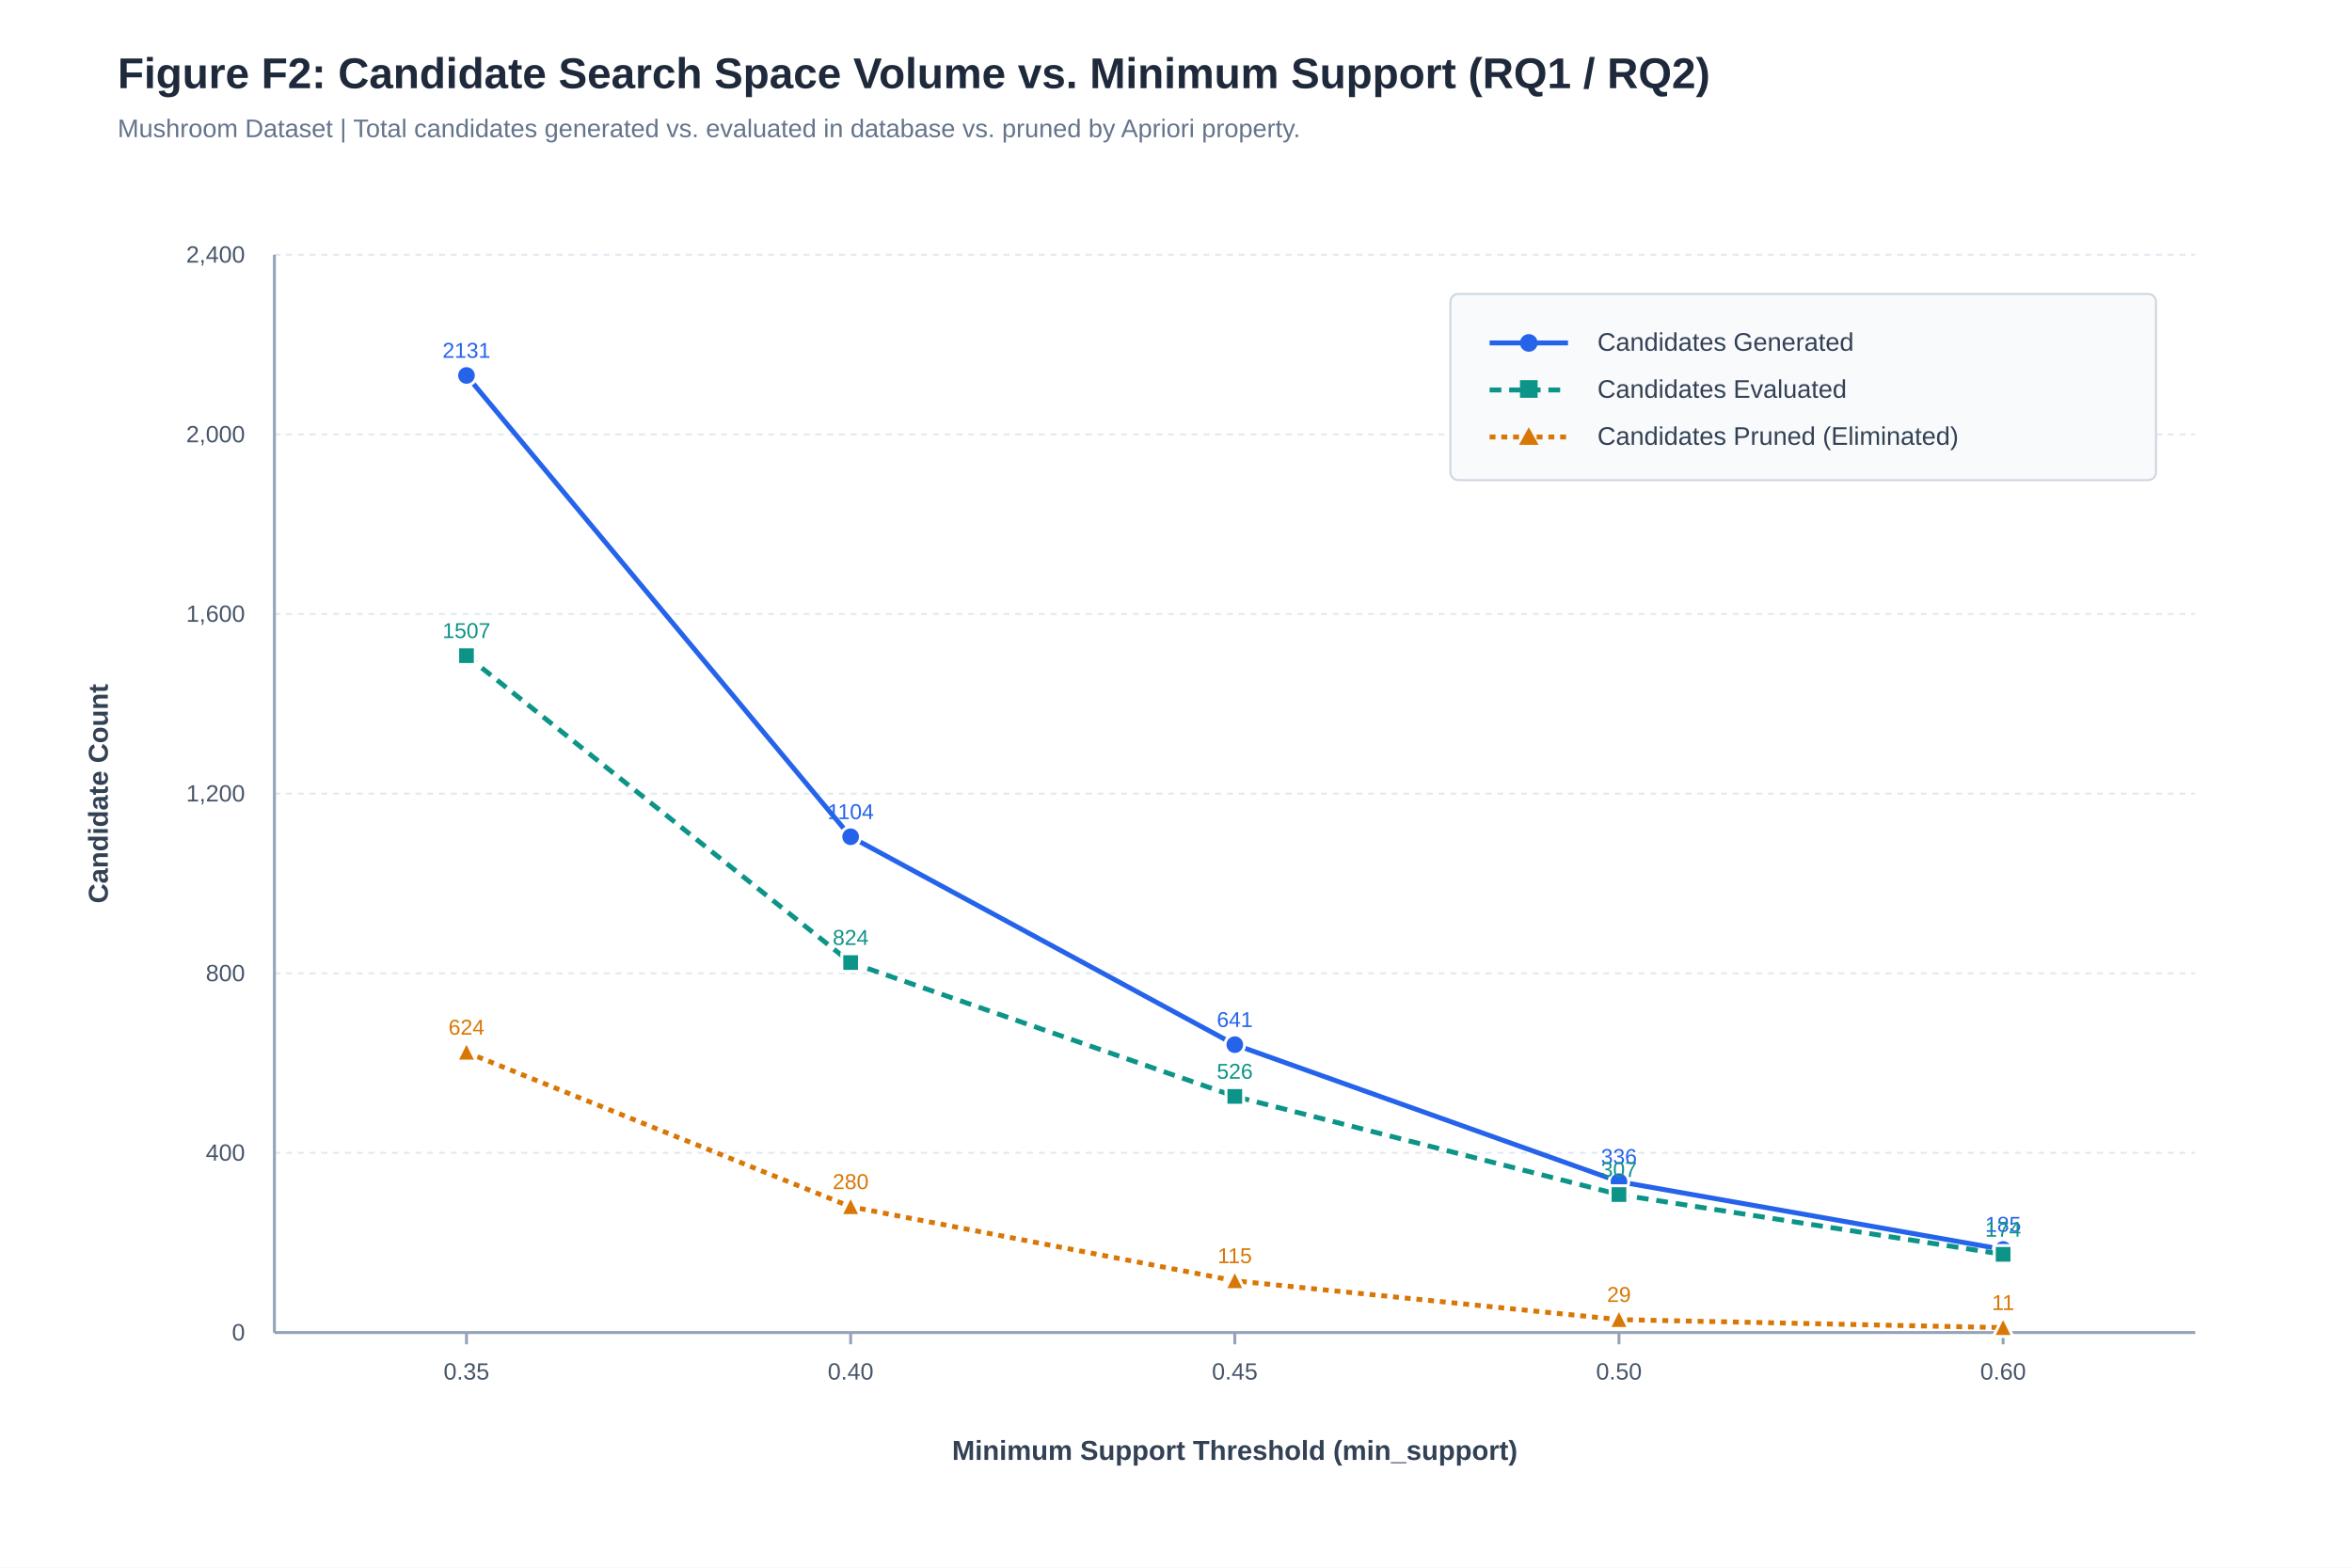
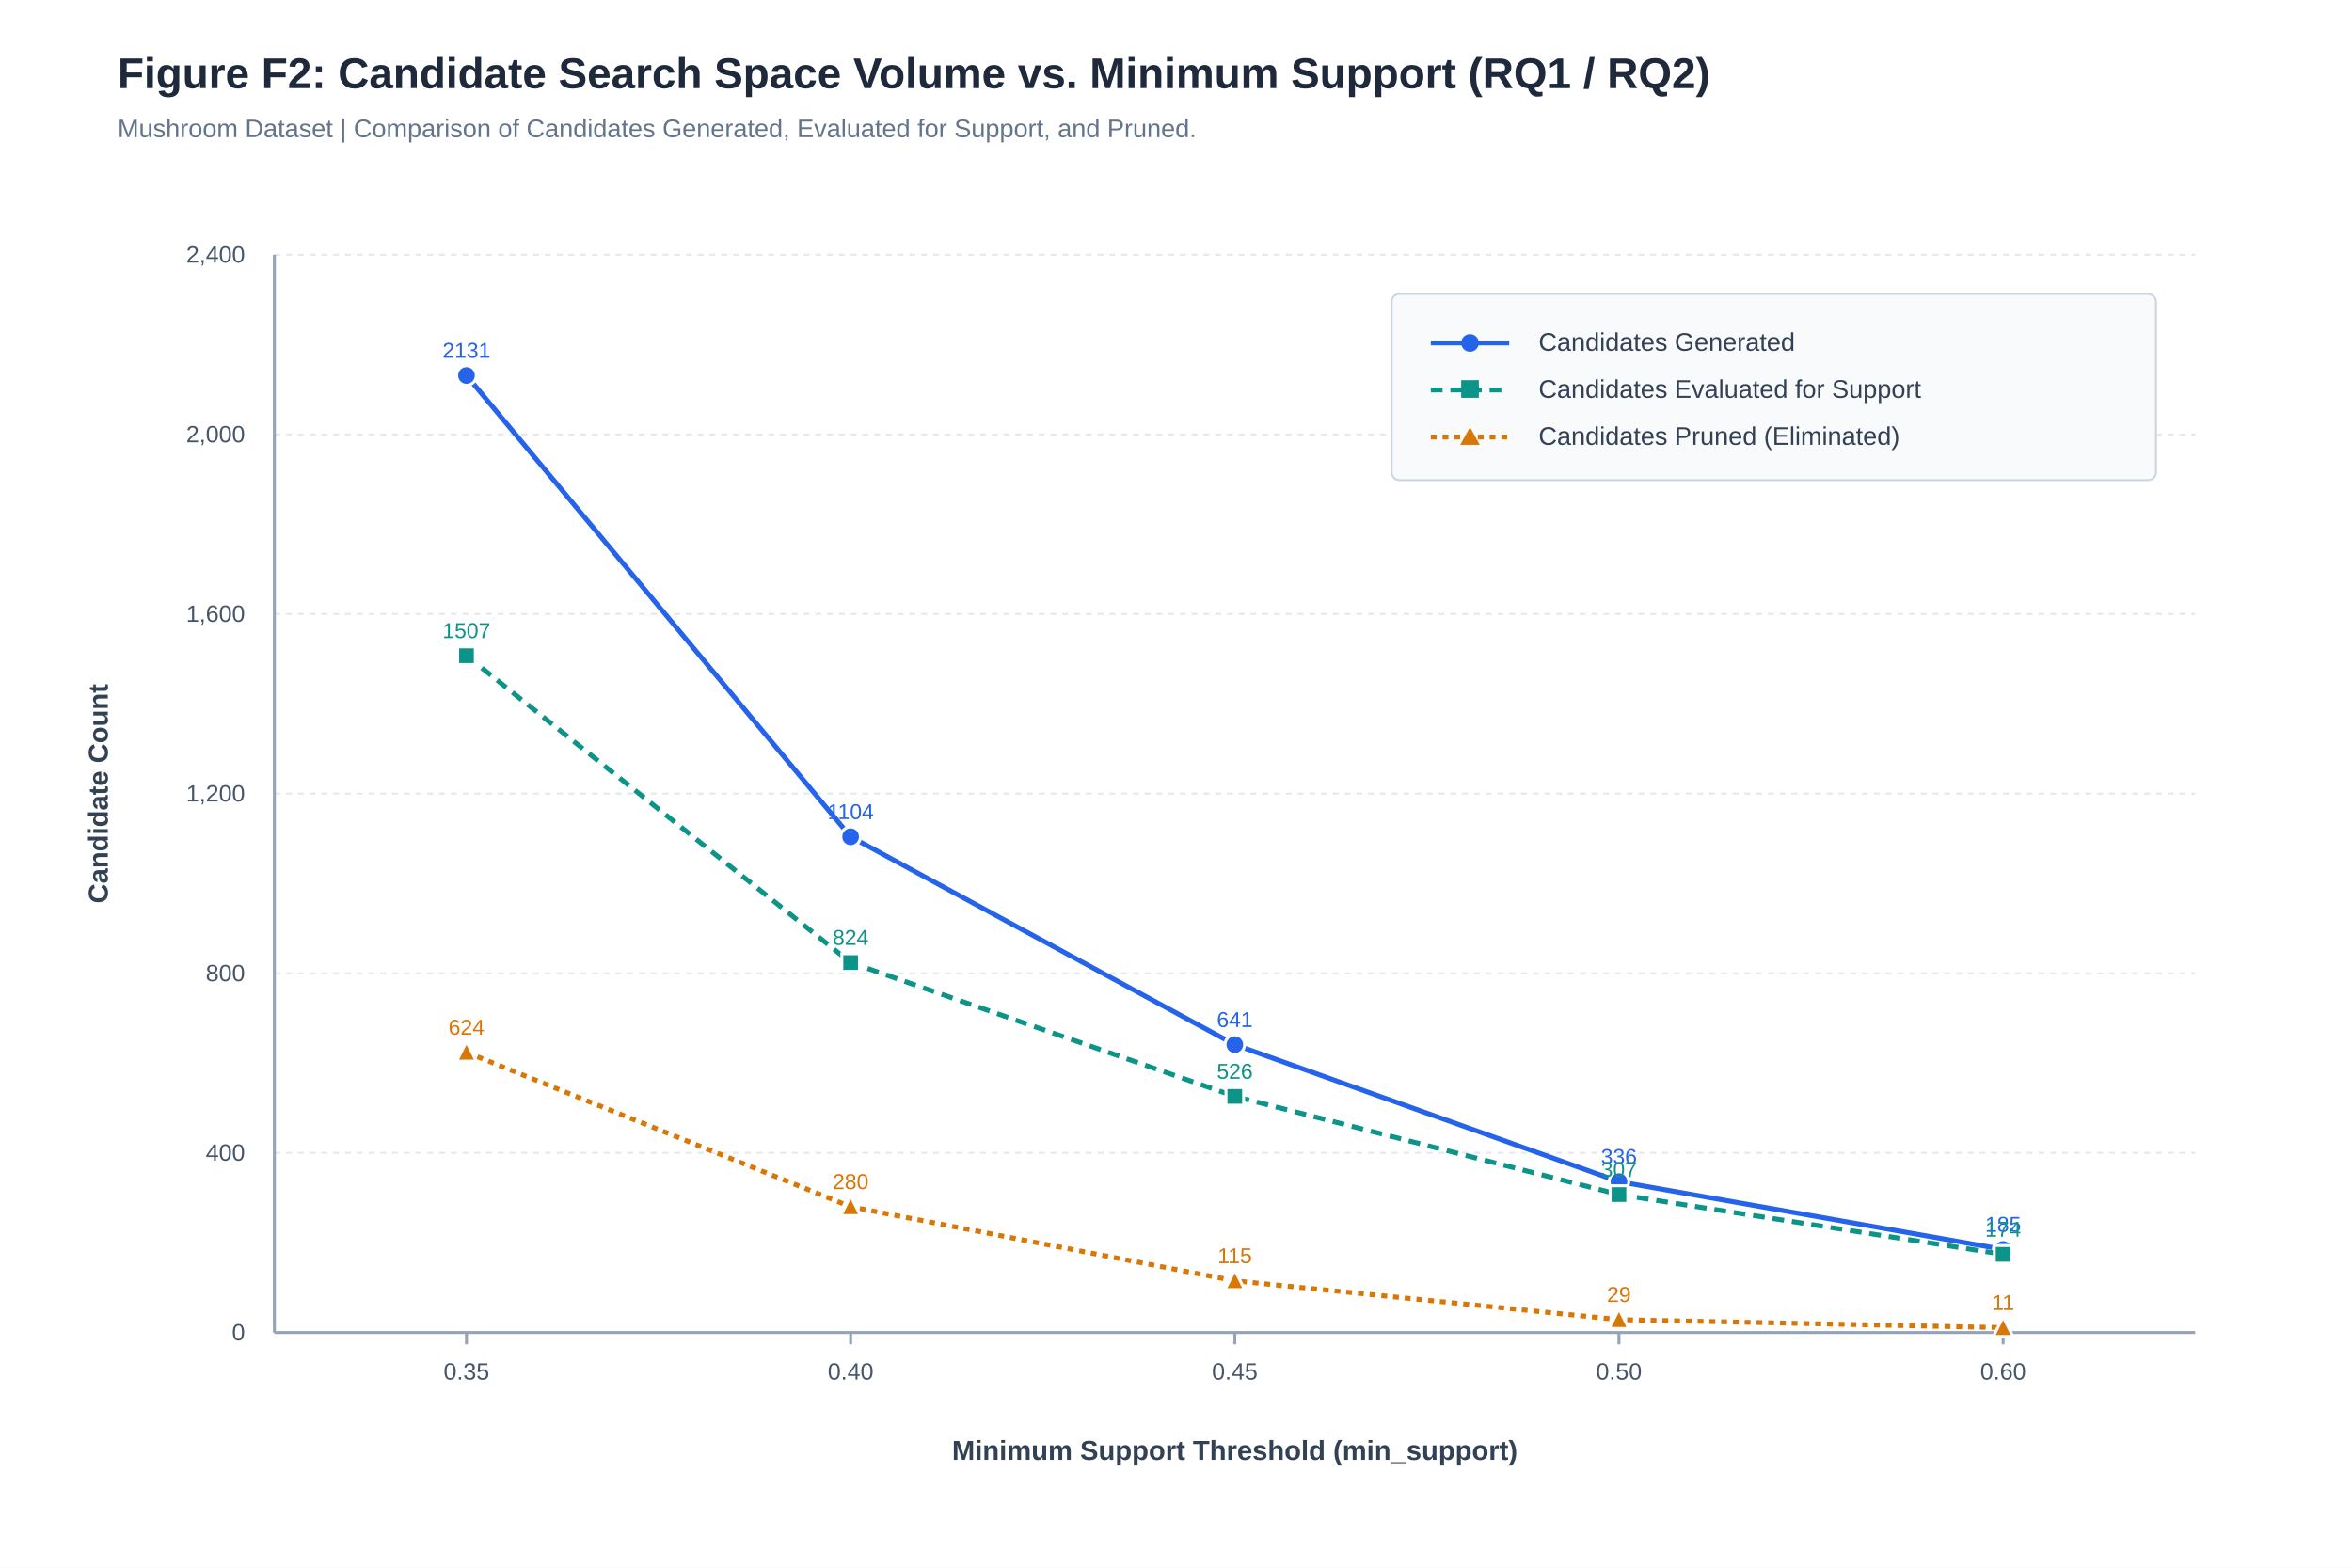
<svg xmlns="http://www.w3.org/2000/svg" viewBox="0 0 1200 800" width="1200" height="800">
  <style>
    text { font-family: Arial, Helvetica, sans-serif; }
    .title { font-size: 22px; font-weight: bold; fill: #1e293b; }
    .subtitle { font-size: 13px; fill: #64748b; }
    .axis-title { font-size: 14px; font-weight: bold; fill: #334155; }
    .axis-label { font-size: 12px; fill: #475569; }
    .legend-text { font-size: 13px; fill: #334155; }
    .grid-line { stroke: #e2e8f0; stroke-width: 1; stroke-dasharray: 3,3; }
    .axis-line { stroke: #94a3b8; stroke-width: 1.5; }
    .data-label { font-size: 11px; font-weight: 500; fill: #334155; }
  </style>
  <rect width="1200" height="800" fill="#ffffff" />
  <text x="60" y="45" class="title">Figure F2: Candidate Search Space Volume vs. Minimum Support (RQ1 / RQ2)</text>
-   <text x="60" y="70" class="subtitle">Mushroom Dataset | Total candidates generated vs. evaluated in database vs. pruned by Apriori property.</text>
+   <text x="60" y="70" class="subtitle">Mushroom Dataset | Comparison of Candidates Generated, Evaluated for Support, and Pruned.</text>
  <line x1="140" y1="680.0" x2="1120" y2="680.0" class="grid-line" />
  <text x="125" y="684.0" text-anchor="end" class="axis-label">0</text>
  <line x1="140" y1="588.3" x2="1120" y2="588.3" class="grid-line" />
  <text x="125" y="592.3" text-anchor="end" class="axis-label">400</text>
  <line x1="140" y1="496.7" x2="1120" y2="496.7" class="grid-line" />
  <text x="125" y="500.7" text-anchor="end" class="axis-label">800</text>
  <line x1="140" y1="405.0" x2="1120" y2="405.0" class="grid-line" />
  <text x="125" y="409.0" text-anchor="end" class="axis-label">1,200</text>
  <line x1="140" y1="313.3" x2="1120" y2="313.3" class="grid-line" />
  <text x="125" y="317.3" text-anchor="end" class="axis-label">1,600</text>
  <line x1="140" y1="221.7" x2="1120" y2="221.7" class="grid-line" />
  <text x="125" y="225.7" text-anchor="end" class="axis-label">2,000</text>
  <line x1="140" y1="130.0" x2="1120" y2="130.0" class="grid-line" />
  <text x="125" y="134.0" text-anchor="end" class="axis-label">2,400</text>
  <line x1="140" y1="680" x2="1120" y2="680" class="axis-line" />
  <line x1="140" y1="130" x2="140" y2="680" class="axis-line" />
  <text x="630" y="745" text-anchor="middle" class="axis-title">Minimum Support Threshold (min_support)</text>
  <text x="55" y="405" text-anchor="middle" transform="rotate(-90 55 405)" class="axis-title">Candidate Count</text>
  <line x1="238.0" y1="680" x2="238.0" y2="686" stroke="#94a3b8" stroke-width="1.5" />
  <text x="238.0" y="704" text-anchor="middle" class="axis-label">0.35</text>
  <line x1="434.0" y1="680" x2="434.0" y2="686" stroke="#94a3b8" stroke-width="1.5" />
  <text x="434.0" y="704" text-anchor="middle" class="axis-label">0.40</text>
  <line x1="630.0" y1="680" x2="630.0" y2="686" stroke="#94a3b8" stroke-width="1.5" />
  <text x="630.0" y="704" text-anchor="middle" class="axis-label">0.45</text>
  <line x1="826.0" y1="680" x2="826.0" y2="686" stroke="#94a3b8" stroke-width="1.5" />
  <text x="826.0" y="704" text-anchor="middle" class="axis-label">0.50</text>
  <line x1="1022.0" y1="680" x2="1022.0" y2="686" stroke="#94a3b8" stroke-width="1.5" />
  <text x="1022.0" y="704" text-anchor="middle" class="axis-label">0.60</text>
  <path d="M 238.0 191.6 L 434.0 427.0 L 630.0 533.1 L 826.0 603.0 L 1022.0 637.6" fill="none" stroke="#2563eb" stroke-width="2.5" />
  <circle cx="238.0" cy="191.6" r="5" fill="#2563eb" stroke="#ffffff" stroke-width="1.5" />
  <text x="238.0" y="182.6" text-anchor="middle" class="data-label" style="fill:#2563eb;">2131</text>
  <circle cx="434.0" cy="427.0" r="5" fill="#2563eb" stroke="#ffffff" stroke-width="1.5" />
  <text x="434.0" y="418.0" text-anchor="middle" class="data-label" style="fill:#2563eb;">1104</text>
  <circle cx="630.0" cy="533.1" r="5" fill="#2563eb" stroke="#ffffff" stroke-width="1.5" />
  <text x="630.0" y="524.1" text-anchor="middle" class="data-label" style="fill:#2563eb;">641</text>
  <circle cx="826.0" cy="603.0" r="5" fill="#2563eb" stroke="#ffffff" stroke-width="1.5" />
  <text x="826.0" y="594.0" text-anchor="middle" class="data-label" style="fill:#2563eb;">336</text>
  <circle cx="1022.0" cy="637.6" r="5" fill="#2563eb" stroke="#ffffff" stroke-width="1.5" />
  <text x="1022.0" y="628.6" text-anchor="middle" class="data-label" style="fill:#2563eb;">185</text>
  <path d="M 238.0 334.6 L 434.0 491.2 L 630.0 559.5 L 826.0 609.6 L 1022.0 640.1" fill="none" stroke="#0d9488" stroke-width="2.5" stroke-dasharray="6,4" />
  <rect x="233.5" y="330.1" width="9" height="9" fill="#0d9488" stroke="#ffffff" stroke-width="1.5" />
  <text x="238.0" y="325.6" text-anchor="middle" class="data-label" style="fill:#0d9488;">1507</text>
  <rect x="429.5" y="486.7" width="9" height="9" fill="#0d9488" stroke="#ffffff" stroke-width="1.5" />
  <text x="434.0" y="482.2" text-anchor="middle" class="data-label" style="fill:#0d9488;">824</text>
  <rect x="625.5" y="555.0" width="9" height="9" fill="#0d9488" stroke="#ffffff" stroke-width="1.5" />
  <text x="630.0" y="550.5" text-anchor="middle" class="data-label" style="fill:#0d9488;">526</text>
  <rect x="821.5" y="605.1" width="9" height="9" fill="#0d9488" stroke="#ffffff" stroke-width="1.5" />
  <text x="826.0" y="600.6" text-anchor="middle" class="data-label" style="fill:#0d9488;">307</text>
  <rect x="1017.5" y="635.6" width="9" height="9" fill="#0d9488" stroke="#ffffff" stroke-width="1.5" />
  <text x="1022.0" y="631.1" text-anchor="middle" class="data-label" style="fill:#0d9488;">174</text>
  <path d="M 238.0 537.0 L 434.0 615.8 L 630.0 653.6 L 826.0 673.4 L 1022.0 677.5" fill="none" stroke="#d97706" stroke-width="2.5" stroke-dasharray="3,3" />
  <polygon points="238.0,531.5 233.0,541.5 243.0,541.5" fill="#d97706" stroke="#ffffff" stroke-width="1.5" />
  <text x="238.0" y="528.0" text-anchor="middle" class="data-label" style="fill:#d97706;">624</text>
  <polygon points="434.0,610.3 429.0,620.3 439.0,620.3" fill="#d97706" stroke="#ffffff" stroke-width="1.5" />
  <text x="434.0" y="606.8" text-anchor="middle" class="data-label" style="fill:#d97706;">280</text>
  <polygon points="630.0,648.1 625.0,658.1 635.0,658.1" fill="#d97706" stroke="#ffffff" stroke-width="1.5" />
  <text x="630.0" y="644.6" text-anchor="middle" class="data-label" style="fill:#d97706;">115</text>
  <polygon points="826.0,667.9 821.0,677.9 831.0,677.9" fill="#d97706" stroke="#ffffff" stroke-width="1.5" />
  <text x="826.0" y="664.4" text-anchor="middle" class="data-label" style="fill:#d97706;">29</text>
  <polygon points="1022.0,672.0 1017.0,682.0 1027.0,682.0" fill="#d97706" stroke="#ffffff" stroke-width="1.5" />
  <text x="1022.0" y="668.5" text-anchor="middle" class="data-label" style="fill:#d97706;">11</text>
-   <rect x="740" y="150" width="360" height="95" fill="#f8fafc" stroke="#cbd5e1" rx="4" />
-   <line x1="760" y1="175" x2="800" y2="175" stroke="#2563eb" stroke-width="2.5" />
-   <circle cx="780" cy="175" r="4.5" fill="#2563eb" />
-   <text x="815" y="179" class="legend-text">Candidates Generated</text>
-   <line x1="760" y1="199" x2="800" y2="199" stroke="#0d9488" stroke-width="2.5" stroke-dasharray="6,4" />
-   <rect x="775.5" y="194" width="9" height="9" fill="#0d9488" />
-   <text x="815" y="203" class="legend-text">Candidates Evaluated</text>
-   <line x1="760" y1="223" x2="800" y2="223" stroke="#d97706" stroke-width="2.5" stroke-dasharray="3,3" />
-   <polygon points="780,218 775,227 785,227" fill="#d97706" />
-   <text x="815" y="227" class="legend-text">Candidates Pruned (Eliminated)</text>
+   <rect x="710" y="150" width="390" height="95" fill="#f8fafc" stroke="#cbd5e1" rx="4" />
+   <line x1="730" y1="175" x2="770" y2="175" stroke="#2563eb" stroke-width="2.5" />
+   <circle cx="750" cy="175" r="4.5" fill="#2563eb" />
+   <text x="785" y="179" class="legend-text">Candidates Generated</text>
+   <line x1="730" y1="199" x2="770" y2="199" stroke="#0d9488" stroke-width="2.5" stroke-dasharray="6,4" />
+   <rect x="745.5" y="194" width="9" height="9" fill="#0d9488" />
+   <text x="785" y="203" class="legend-text">Candidates Evaluated for Support</text>
+   <line x1="730" y1="223" x2="770" y2="223" stroke="#d97706" stroke-width="2.5" stroke-dasharray="3,3" />
+   <polygon points="750,218 745,227 755,227" fill="#d97706" />
+   <text x="785" y="227" class="legend-text">Candidates Pruned (Eliminated)</text>
</svg>
